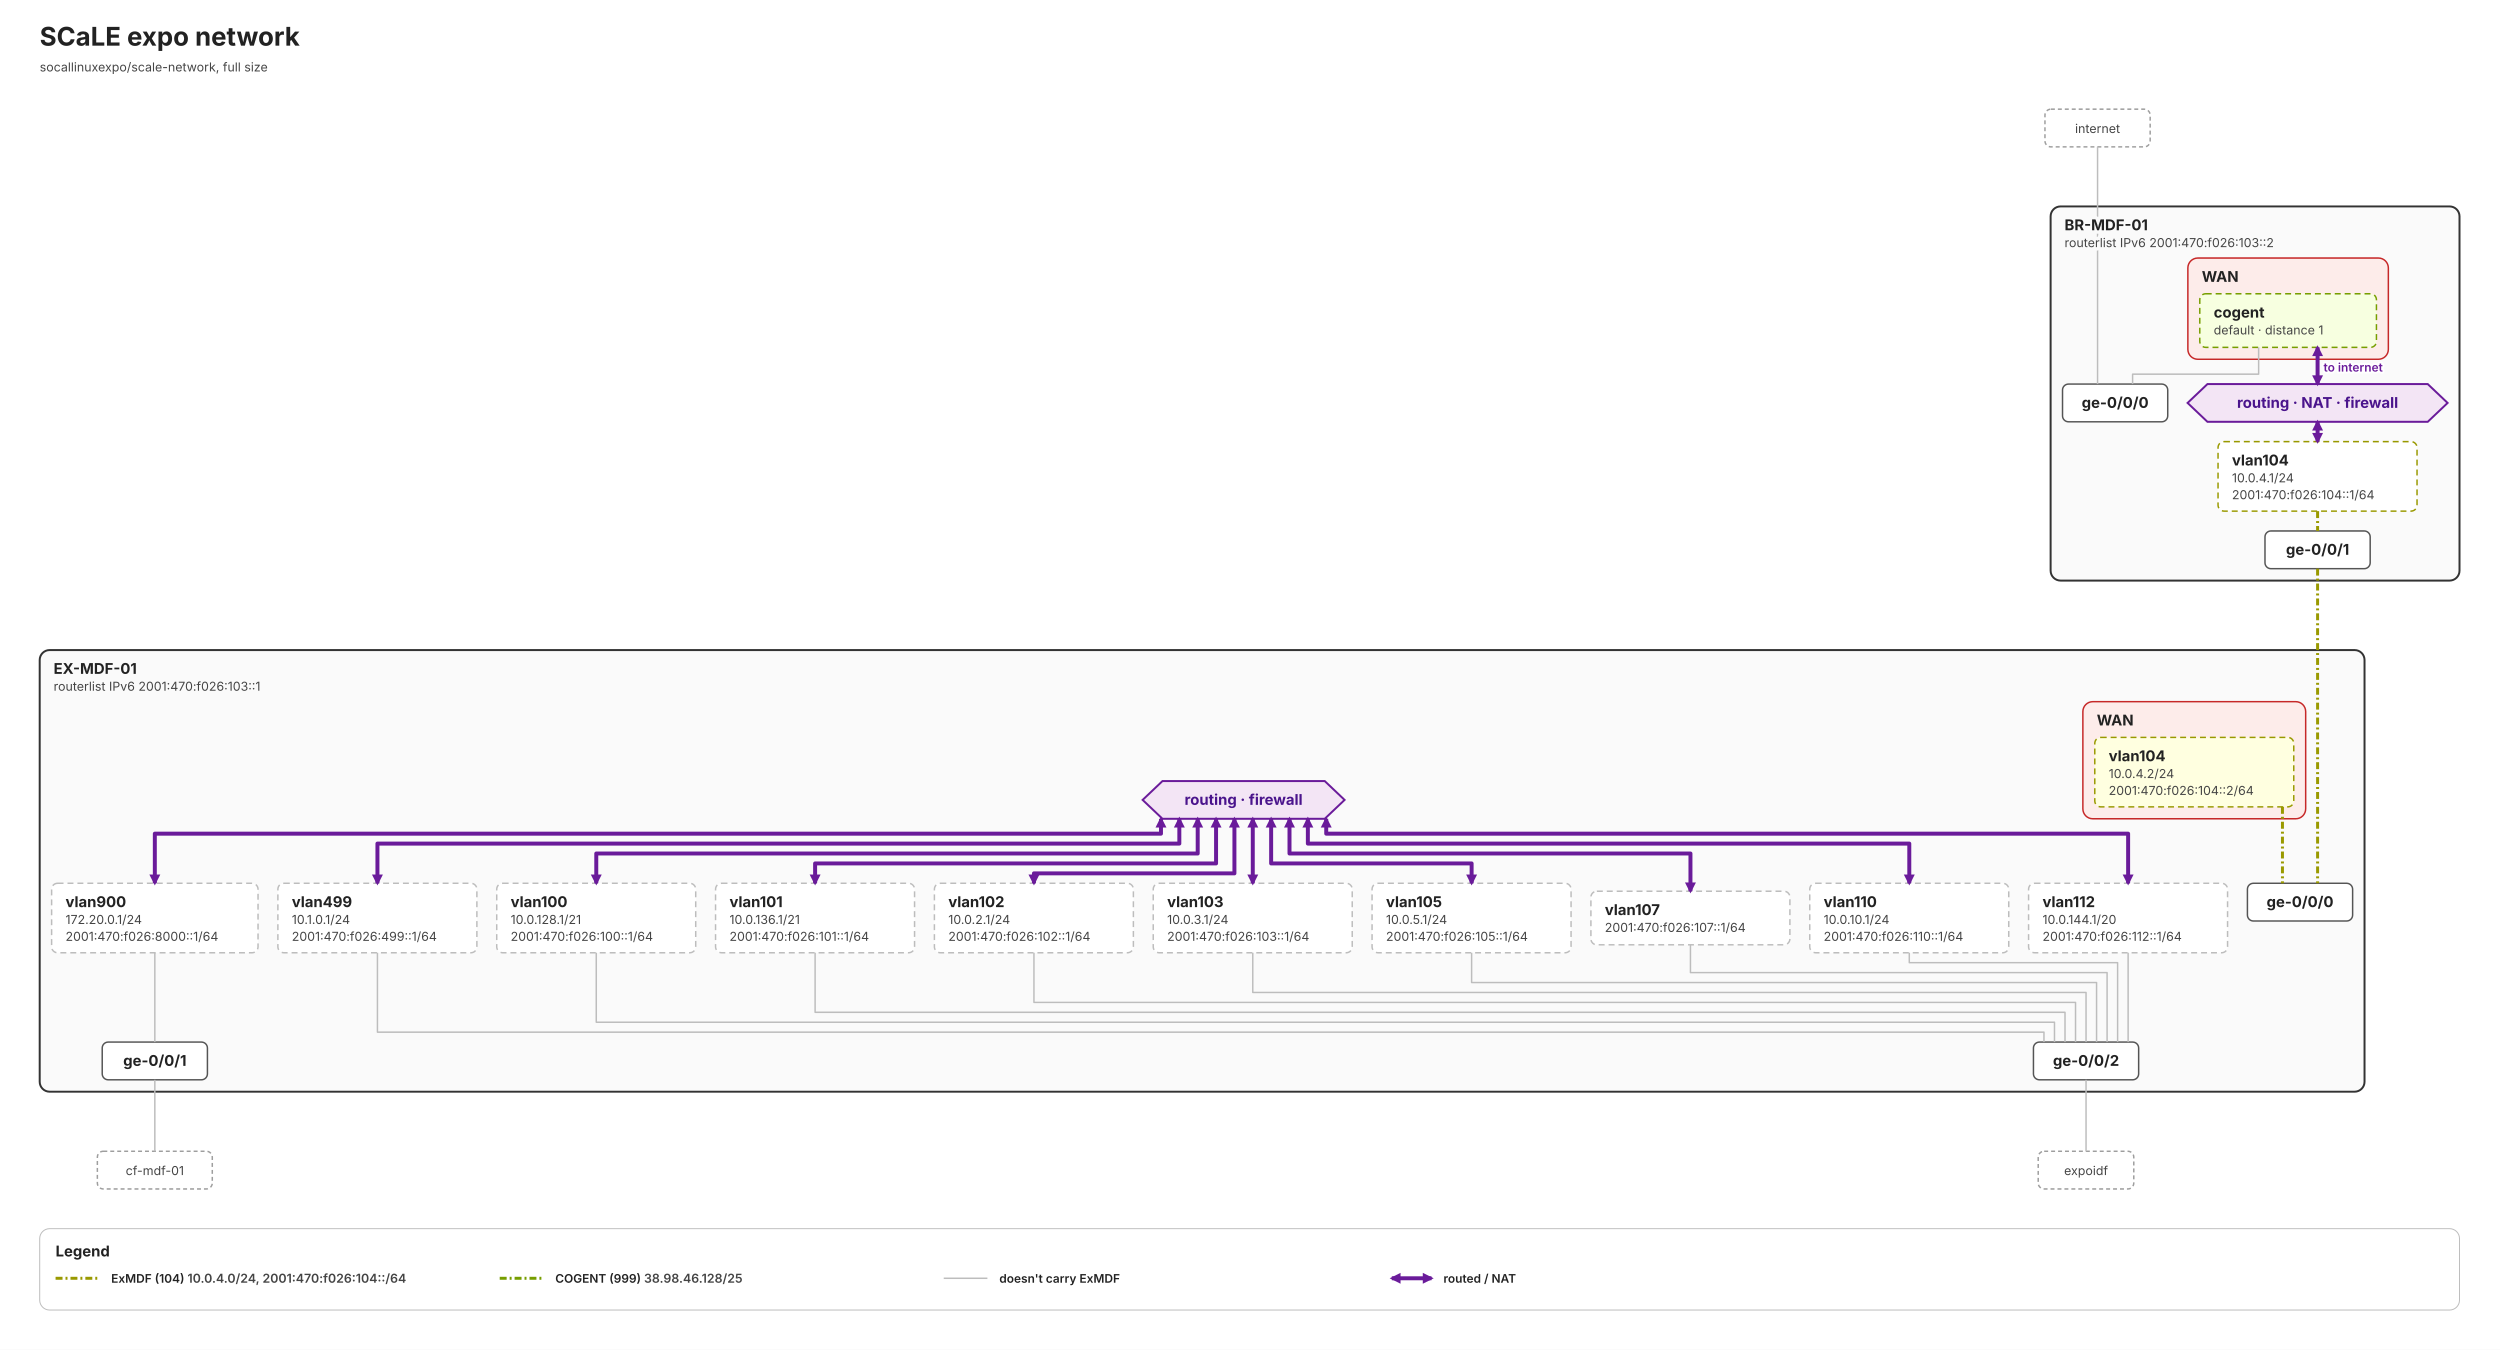
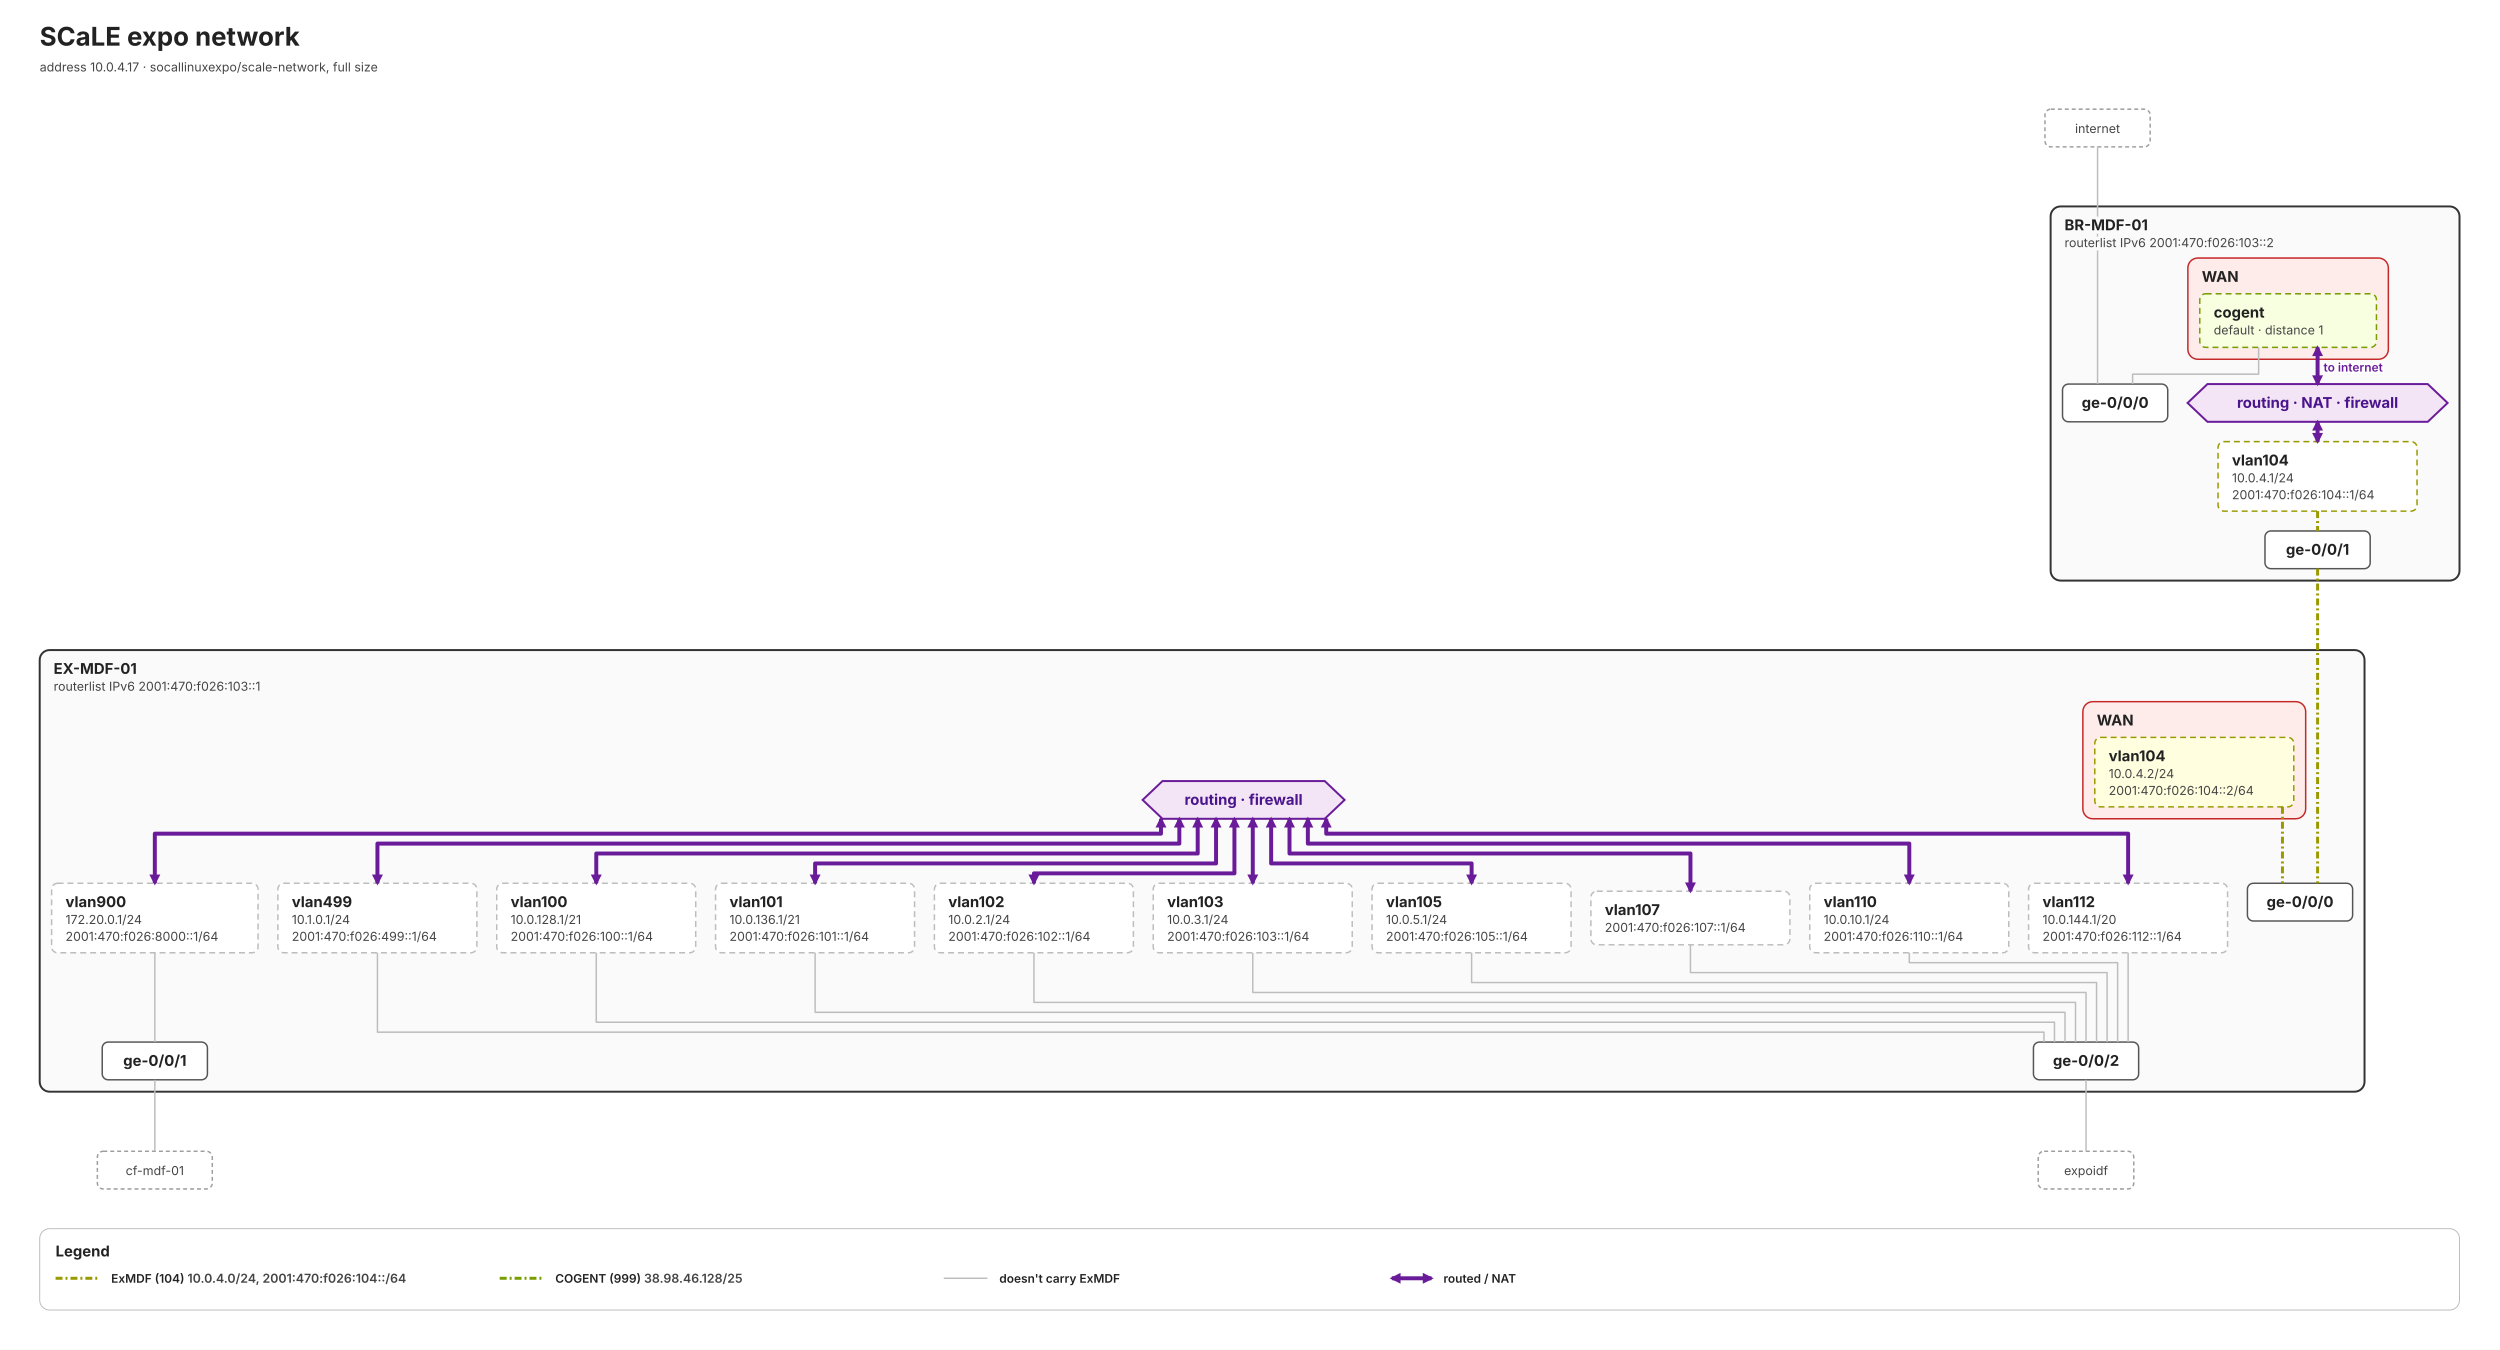
<svg xmlns="http://www.w3.org/2000/svg" width="2519" height="1360" viewBox="0 0 2519 1360" font-family="Inter, 'DejaVu Sans', Arial, sans-serif" font-size="14" fill="#222">
  <defs>
    <marker id="ap" viewBox="0 0 10 10" refX="8" refY="5" markerWidth="2.75" markerHeight="2.75" orient="auto-start-reverse">
      <path d="M0,0 L10,5 L0,10 z" fill="#6A1B9A" />
    </marker>
    <marker id="ab" viewBox="0 0 10 10" refX="9" refY="5" markerWidth="5.5" markerHeight="5.5" orient="auto">
      <path d="M0,0 L10,5 L0,10 z" fill="#1565C0" />
    </marker>
    <style>.h{font-weight:700;font-size:15px}.s{font-size:12.5px;fill:#444}.t{font-size:12px;font-weight:600}</style>
  </defs>
  <rect width="2519" height="1360" fill="#fff" />
  <text x="40" y="46" font-size="26" font-weight="700">SCaLE expo network</text>
-   <text x="40" y="72" class="s" font-size="14">socallinuxexpo/scale-network, full size</text>
+   <text x="40" y="72" class="s" font-size="14">address 10.0.4.17 · socallinuxexpo/scale-network, full size</text>
  <rect x="2060.5" y="110" width="106" height="38" rx="6" fill="#fff" stroke="#9E9E9E" stroke-width="1.5" stroke-dasharray="4 3" />
  <rect x="2066.2" y="208" width="412" height="377" rx="10" fill="#FAFAFA" stroke="#333" stroke-width="2" />
  <rect x="2204.5" y="260" width="202" height="102" rx="10" fill="#FDECEA" stroke="#C62828" stroke-width="1.5" />
  <rect x="2216.5" y="296" width="178" height="54" rx="6" fill="#F7FFE0" stroke="#779E00" stroke-width="1.5" stroke-dasharray="6 4" />
  <polygon points="2204.2,406 2224.2,387 2446.2,387 2466.2,406 2446.2,425 2224.2,425" fill="#F3E5F5" stroke="#6A1B9A" stroke-width="2" />
  <rect x="2078.2" y="387" width="106" height="38" rx="6" fill="#fff" stroke="#555" stroke-width="1.5" />
  <rect x="2282.2" y="535" width="106" height="38" rx="6" fill="#fff" stroke="#555" stroke-width="1.5" />
  <rect x="2234.9" y="445" width="200.5" height="70" rx="6" fill="#fff" stroke="#999900" stroke-width="1.5" stroke-dasharray="6 4" />
  <rect x="40" y="655" width="2342.5" height="445" rx="10" fill="#FAFAFA" stroke="#333" stroke-width="2" />
  <rect x="2098.7" y="707" width="224.5" height="118" rx="10" fill="#FDECEA" stroke="#C62828" stroke-width="1.5" />
  <rect x="2110.7" y="743" width="200.5" height="70" rx="6" fill="#FFFFE0" stroke="#999900" stroke-width="1.5" stroke-dasharray="6 4" />
  <polygon points="1151.3,806 1171.3,787 1334.8,787 1354.8,806 1334.8,825 1171.3,825" fill="#F3E5F5" stroke="#6A1B9A" stroke-width="2" />
  <rect x="2264.5" y="890" width="106" height="38" rx="6" fill="#fff" stroke="#555" stroke-width="1.5" />
  <rect x="103" y="1050" width="106" height="38" rx="6" fill="#fff" stroke="#555" stroke-width="1.5" />
  <rect x="2048.9" y="1050" width="106" height="38" rx="6" fill="#fff" stroke="#555" stroke-width="1.5" />
  <rect x="52" y="890" width="208" height="70" rx="6" fill="#fff" stroke="#BDBDBD" stroke-width="1.5" stroke-dasharray="6 4" />
  <rect x="1162" y="890" width="200.5" height="70" rx="6" fill="#fff" stroke="#BDBDBD" stroke-width="1.5" stroke-dasharray="6 4" />
  <rect x="500.5" y="890" width="200.5" height="70" rx="6" fill="#fff" stroke="#BDBDBD" stroke-width="1.5" stroke-dasharray="6 4" />
  <rect x="721" y="890" width="200.5" height="70" rx="6" fill="#fff" stroke="#BDBDBD" stroke-width="1.5" stroke-dasharray="6 4" />
  <rect x="1823.5" y="890" width="200.5" height="70" rx="6" fill="#fff" stroke="#BDBDBD" stroke-width="1.5" stroke-dasharray="6 4" />
  <rect x="941.5" y="890" width="200.5" height="70" rx="6" fill="#fff" stroke="#BDBDBD" stroke-width="1.5" stroke-dasharray="6 4" />
  <rect x="1382.5" y="890" width="200.5" height="70" rx="6" fill="#fff" stroke="#BDBDBD" stroke-width="1.5" stroke-dasharray="6 4" />
  <rect x="1603" y="898" width="200.5" height="54" rx="6" fill="#fff" stroke="#BDBDBD" stroke-width="1.5" stroke-dasharray="6 4" />
  <rect x="2044" y="890" width="200.5" height="70" rx="6" fill="#fff" stroke="#BDBDBD" stroke-width="1.5" stroke-dasharray="6 4" />
  <rect x="280" y="890" width="200.5" height="70" rx="6" fill="#fff" stroke="#BDBDBD" stroke-width="1.5" stroke-dasharray="6 4" />
  <rect x="98.1" y="1160" width="115.8" height="38" rx="6" fill="#fff" stroke="#9E9E9E" stroke-width="1.5" stroke-dasharray="4 3" />
  <rect x="2053.7" y="1160" width="96.3" height="38" rx="6" fill="#fff" stroke="#9E9E9E" stroke-width="1.5" stroke-dasharray="4 3" />
  <path d="M2113.5,148 L2113.5,387" fill="none" stroke="#BDBDBD" stroke-width="1.5" stroke-linejoin="round" />
  <path d="M156,1088 L156,1160" fill="none" stroke="#BDBDBD" stroke-width="1.5" stroke-linejoin="round" />
  <path d="M2101.9,1088 L2101.9,1160" fill="none" stroke="#BDBDBD" stroke-width="1.5" stroke-linejoin="round" />
  <path d="M2275.8,350 L2275.8,377 L2148.8,377 L2148.8,387" fill="none" stroke="#BDBDBD" stroke-width="1.5" stroke-linejoin="round" />
  <path d="M156,960 L156,1050" fill="none" stroke="#BDBDBD" stroke-width="1.5" stroke-linejoin="round" />
  <path d="M1262.3,960 L1262.3,1000 L2101.9,1000 L2101.9,1050" fill="none" stroke="#BDBDBD" stroke-width="1.5" stroke-linejoin="round" />
  <path d="M600.8,960 L600.8,1030 L2070.1,1030 L2070.1,1050" fill="none" stroke="#BDBDBD" stroke-width="1.5" stroke-linejoin="round" />
  <path d="M821.3,960 L821.3,1020 L2080.7,1020 L2080.7,1050" fill="none" stroke="#BDBDBD" stroke-width="1.5" stroke-linejoin="round" />
  <path d="M1923.8,960 L1923.8,970 L2133.7,970 L2133.7,1050" fill="none" stroke="#BDBDBD" stroke-width="1.5" stroke-linejoin="round" />
  <path d="M1041.8,960 L1041.8,1010 L2091.3,1010 L2091.3,1050" fill="none" stroke="#BDBDBD" stroke-width="1.5" stroke-linejoin="round" />
  <path d="M1482.8,960 L1482.8,990 L2112.5,990 L2112.5,1050" fill="none" stroke="#BDBDBD" stroke-width="1.5" stroke-linejoin="round" />
  <path d="M1703.3,952 L1703.3,980 L2123.1,980 L2123.1,1050" fill="none" stroke="#BDBDBD" stroke-width="1.5" stroke-linejoin="round" />
  <path d="M2144.3,960 L2144.3,1050" fill="none" stroke="#BDBDBD" stroke-width="1.5" stroke-linejoin="round" />
  <path d="M380.3,960 L380.3,1040 L2059.5,1040 L2059.5,1050" fill="none" stroke="#BDBDBD" stroke-width="1.5" stroke-linejoin="round" />
  <path d="M2335.2,573 L2335.2,890" fill="none" stroke="#999900" stroke-width="3" stroke-dasharray="7 3 2 3" stroke-linejoin="round" />
  <path d="M2335.2,515 L2335.2,535" fill="none" stroke="#999900" stroke-width="3" stroke-dasharray="7 3 2 3" stroke-linejoin="round" />
  <path d="M2299.8,813 L2299.8,890" fill="none" stroke="#999900" stroke-width="3" stroke-dasharray="7 3 2 3" stroke-linejoin="round" />
  <path d="M2335.2,350 L2335.2,387" fill="none" stroke="#6A1B9A" stroke-width="4" stroke-linejoin="round" marker-start="url(#ap)" marker-end="url(#ap)" />
  <path d="M2335.2,425 L2335.2,445" fill="none" stroke="#6A1B9A" stroke-width="4" stroke-linejoin="round" marker-start="url(#ap)" marker-end="url(#ap)" />
  <path d="M1169.8,825 L1169.8,840 L156,840 L156,890" fill="none" stroke="#6A1B9A" stroke-width="4" stroke-linejoin="round" marker-start="url(#ap)" marker-end="url(#ap)" />
  <path d="M1262.3,825 L1262.3,890" fill="none" stroke="#6A1B9A" stroke-width="4" stroke-linejoin="round" marker-start="url(#ap)" marker-end="url(#ap)" />
  <path d="M1206.8,825 L1206.8,860 L600.8,860 L600.8,890" fill="none" stroke="#6A1B9A" stroke-width="4" stroke-linejoin="round" marker-start="url(#ap)" marker-end="url(#ap)" />
  <path d="M1225.3,825 L1225.3,870 L821.3,870 L821.3,890" fill="none" stroke="#6A1B9A" stroke-width="4" stroke-linejoin="round" marker-start="url(#ap)" marker-end="url(#ap)" />
  <path d="M1317.8,825 L1317.8,850 L1923.8,850 L1923.8,890" fill="none" stroke="#6A1B9A" stroke-width="4" stroke-linejoin="round" marker-start="url(#ap)" marker-end="url(#ap)" />
  <path d="M1243.8,825 L1243.8,880 L1041.8,880 L1041.8,890" fill="none" stroke="#6A1B9A" stroke-width="4" stroke-linejoin="round" marker-start="url(#ap)" marker-end="url(#ap)" />
  <path d="M1280.8,825 L1280.8,870 L1482.8,870 L1482.8,890" fill="none" stroke="#6A1B9A" stroke-width="4" stroke-linejoin="round" marker-start="url(#ap)" marker-end="url(#ap)" />
  <path d="M1299.3,825 L1299.3,860 L1703.3,860 L1703.3,898" fill="none" stroke="#6A1B9A" stroke-width="4" stroke-linejoin="round" marker-start="url(#ap)" marker-end="url(#ap)" />
  <path d="M1336.3,825 L1336.3,840 L2144.3,840 L2144.3,890" fill="none" stroke="#6A1B9A" stroke-width="4" stroke-linejoin="round" marker-start="url(#ap)" marker-end="url(#ap)" />
  <path d="M1188.3,825 L1188.3,850 L380.3,850 L380.3,890" fill="none" stroke="#6A1B9A" stroke-width="4" stroke-linejoin="round" marker-start="url(#ap)" marker-end="url(#ap)" />
  <text x="2113.5" y="134" class="s" text-anchor="middle" stroke="#fff" stroke-width="3" stroke-linejoin="round" paint-order="stroke">internet</text>
  <text x="2080.2" y="232" class="h" stroke="#FAFAFA" stroke-width="7" stroke-linejoin="round" paint-order="stroke">BR-MDF-01</text>
  <text x="2080.2" y="249" class="s" stroke="#FAFAFA" stroke-width="7" stroke-linejoin="round" paint-order="stroke">routerlist IPv6 2001:470:f026:103::2</text>
  <text x="2218.5" y="284" class="h" stroke="#FDECEA" stroke-width="7" stroke-linejoin="round" paint-order="stroke">WAN</text>
  <text x="2230.5" y="320" class="h" stroke="#F7FFE0" stroke-width="3" stroke-linejoin="round" paint-order="stroke">cogent</text>
  <text x="2230.5" y="337" class="s" stroke="#F7FFE0" stroke-width="3" stroke-linejoin="round" paint-order="stroke">default · distance 1</text>
  <text x="2335.2" y="411" class="h" text-anchor="middle" fill="#4A148C" stroke="#F3E5F5" stroke-width="3" stroke-linejoin="round" paint-order="stroke">routing · NAT · firewall</text>
  <text x="2131.2" y="411" class="h" text-anchor="middle" stroke="#fff" stroke-width="3" stroke-linejoin="round" paint-order="stroke">ge-0/0/0</text>
  <text x="2335.2" y="559" class="h" text-anchor="middle" stroke="#fff" stroke-width="3" stroke-linejoin="round" paint-order="stroke">ge-0/0/1</text>
  <text x="2248.9" y="469" class="h" stroke="#fff" stroke-width="3" stroke-linejoin="round" paint-order="stroke">vlan104</text>
  <text x="2248.9" y="486" class="s" stroke="#fff" stroke-width="3" stroke-linejoin="round" paint-order="stroke">10.0.4.1/24</text>
  <text x="2248.9" y="503" class="s" stroke="#fff" stroke-width="3" stroke-linejoin="round" paint-order="stroke">2001:470:f026:104::1/64</text>
  <text x="54" y="679" class="h" stroke="#FAFAFA" stroke-width="7" stroke-linejoin="round" paint-order="stroke">EX-MDF-01</text>
  <text x="54" y="696" class="s" stroke="#FAFAFA" stroke-width="7" stroke-linejoin="round" paint-order="stroke">routerlist IPv6 2001:470:f026:103::1</text>
  <text x="2112.7" y="731" class="h" stroke="#FDECEA" stroke-width="7" stroke-linejoin="round" paint-order="stroke">WAN</text>
  <text x="2124.7" y="767" class="h" stroke="#FFFFE0" stroke-width="3" stroke-linejoin="round" paint-order="stroke">vlan104</text>
  <text x="2124.7" y="784" class="s" stroke="#FFFFE0" stroke-width="3" stroke-linejoin="round" paint-order="stroke">10.0.4.2/24</text>
  <text x="2124.7" y="801" class="s" stroke="#FFFFE0" stroke-width="3" stroke-linejoin="round" paint-order="stroke">2001:470:f026:104::2/64</text>
  <text x="1253" y="811" class="h" text-anchor="middle" fill="#4A148C" stroke="#F3E5F5" stroke-width="3" stroke-linejoin="round" paint-order="stroke">routing · firewall</text>
  <text x="2317.5" y="914" class="h" text-anchor="middle" stroke="#fff" stroke-width="3" stroke-linejoin="round" paint-order="stroke">ge-0/0/0</text>
  <text x="156" y="1074" class="h" text-anchor="middle" stroke="#fff" stroke-width="3" stroke-linejoin="round" paint-order="stroke">ge-0/0/1</text>
  <text x="2101.9" y="1074" class="h" text-anchor="middle" stroke="#fff" stroke-width="3" stroke-linejoin="round" paint-order="stroke">ge-0/0/2</text>
  <text x="66" y="914" class="h" stroke="#fff" stroke-width="3" stroke-linejoin="round" paint-order="stroke">vlan900</text>
  <text x="66" y="931" class="s" stroke="#fff" stroke-width="3" stroke-linejoin="round" paint-order="stroke">172.20.0.1/24</text>
  <text x="66" y="948" class="s" stroke="#fff" stroke-width="3" stroke-linejoin="round" paint-order="stroke">2001:470:f026:8000::1/64</text>
  <text x="1176" y="914" class="h" stroke="#fff" stroke-width="3" stroke-linejoin="round" paint-order="stroke">vlan103</text>
  <text x="1176" y="931" class="s" stroke="#fff" stroke-width="3" stroke-linejoin="round" paint-order="stroke">10.0.3.1/24</text>
  <text x="1176" y="948" class="s" stroke="#fff" stroke-width="3" stroke-linejoin="round" paint-order="stroke">2001:470:f026:103::1/64</text>
  <text x="514.5" y="914" class="h" stroke="#fff" stroke-width="3" stroke-linejoin="round" paint-order="stroke">vlan100</text>
  <text x="514.5" y="931" class="s" stroke="#fff" stroke-width="3" stroke-linejoin="round" paint-order="stroke">10.0.128.1/21</text>
  <text x="514.5" y="948" class="s" stroke="#fff" stroke-width="3" stroke-linejoin="round" paint-order="stroke">2001:470:f026:100::1/64</text>
  <text x="735" y="914" class="h" stroke="#fff" stroke-width="3" stroke-linejoin="round" paint-order="stroke">vlan101</text>
  <text x="735" y="931" class="s" stroke="#fff" stroke-width="3" stroke-linejoin="round" paint-order="stroke">10.0.136.1/21</text>
  <text x="735" y="948" class="s" stroke="#fff" stroke-width="3" stroke-linejoin="round" paint-order="stroke">2001:470:f026:101::1/64</text>
  <text x="1837.5" y="914" class="h" stroke="#fff" stroke-width="3" stroke-linejoin="round" paint-order="stroke">vlan110</text>
  <text x="1837.5" y="931" class="s" stroke="#fff" stroke-width="3" stroke-linejoin="round" paint-order="stroke">10.0.10.1/24</text>
  <text x="1837.5" y="948" class="s" stroke="#fff" stroke-width="3" stroke-linejoin="round" paint-order="stroke">2001:470:f026:110::1/64</text>
  <text x="955.5" y="914" class="h" stroke="#fff" stroke-width="3" stroke-linejoin="round" paint-order="stroke">vlan102</text>
  <text x="955.5" y="931" class="s" stroke="#fff" stroke-width="3" stroke-linejoin="round" paint-order="stroke">10.0.2.1/24</text>
  <text x="955.5" y="948" class="s" stroke="#fff" stroke-width="3" stroke-linejoin="round" paint-order="stroke">2001:470:f026:102::1/64</text>
  <text x="1396.5" y="914" class="h" stroke="#fff" stroke-width="3" stroke-linejoin="round" paint-order="stroke">vlan105</text>
  <text x="1396.5" y="931" class="s" stroke="#fff" stroke-width="3" stroke-linejoin="round" paint-order="stroke">10.0.5.1/24</text>
  <text x="1396.5" y="948" class="s" stroke="#fff" stroke-width="3" stroke-linejoin="round" paint-order="stroke">2001:470:f026:105::1/64</text>
  <text x="1617" y="922" class="h" stroke="#fff" stroke-width="3" stroke-linejoin="round" paint-order="stroke">vlan107</text>
  <text x="1617" y="939" class="s" stroke="#fff" stroke-width="3" stroke-linejoin="round" paint-order="stroke">2001:470:f026:107::1/64</text>
  <text x="2058" y="914" class="h" stroke="#fff" stroke-width="3" stroke-linejoin="round" paint-order="stroke">vlan112</text>
  <text x="2058" y="931" class="s" stroke="#fff" stroke-width="3" stroke-linejoin="round" paint-order="stroke">10.0.144.1/20</text>
  <text x="2058" y="948" class="s" stroke="#fff" stroke-width="3" stroke-linejoin="round" paint-order="stroke">2001:470:f026:112::1/64</text>
  <text x="294" y="914" class="h" stroke="#fff" stroke-width="3" stroke-linejoin="round" paint-order="stroke">vlan499</text>
  <text x="294" y="931" class="s" stroke="#fff" stroke-width="3" stroke-linejoin="round" paint-order="stroke">10.1.0.1/24</text>
  <text x="294" y="948" class="s" stroke="#fff" stroke-width="3" stroke-linejoin="round" paint-order="stroke">2001:470:f026:499::1/64</text>
  <text x="156" y="1184" class="s" text-anchor="middle" stroke="#fff" stroke-width="3" stroke-linejoin="round" paint-order="stroke">cf-mdf-01</text>
  <text x="2101.9" y="1184" class="s" text-anchor="middle" stroke="#fff" stroke-width="3" stroke-linejoin="round" paint-order="stroke">expoidf</text>
  <text x="2341.2" y="374.4" class="t" fill="#6A1B9A" stroke="#fff" stroke-width="4" stroke-linejoin="round" paint-order="stroke">to internet</text>
  <g class="legend">
    <rect x="40" y="1238" width="2438.2" height="82" rx="10" fill="#fff" stroke="#BDBDBD" stroke-width="1" />
    <text x="56" y="1266" class="h">Legend</text>
    <path d="M56,1288 L100,1288" fill="none" stroke="#999900" stroke-width="3" stroke-dasharray="7 3 2 3" />
    <text x="112" y="1292.5" class="t">ExMDF (104) <tspan class="s">10.0.4.0/24, 2001:470:f026:104::/64</tspan>
    </text>
    <path d="M503.5,1288 L547.5,1288" fill="none" stroke="#779E00" stroke-width="3" stroke-dasharray="7 3 2 3" />
    <text x="559.5" y="1292.5" class="t">COGENT (999) <tspan class="s">38.98.46.128/25</tspan>
    </text>
    <path d="M950.9,1288 L994.9,1288" fill="none" stroke="#BDBDBD" stroke-width="1.5" />
    <text x="1006.9" y="1292.5" class="t">doesn't carry ExMDF</text>
    <path d="M1402.4,1288 L1442.4,1288" fill="none" stroke="#6A1B9A" stroke-width="4" marker-start="url(#ap)" marker-end="url(#ap)" />
    <text x="1454.4" y="1292.5" class="t">routed / NAT</text>
  </g>
</svg>
